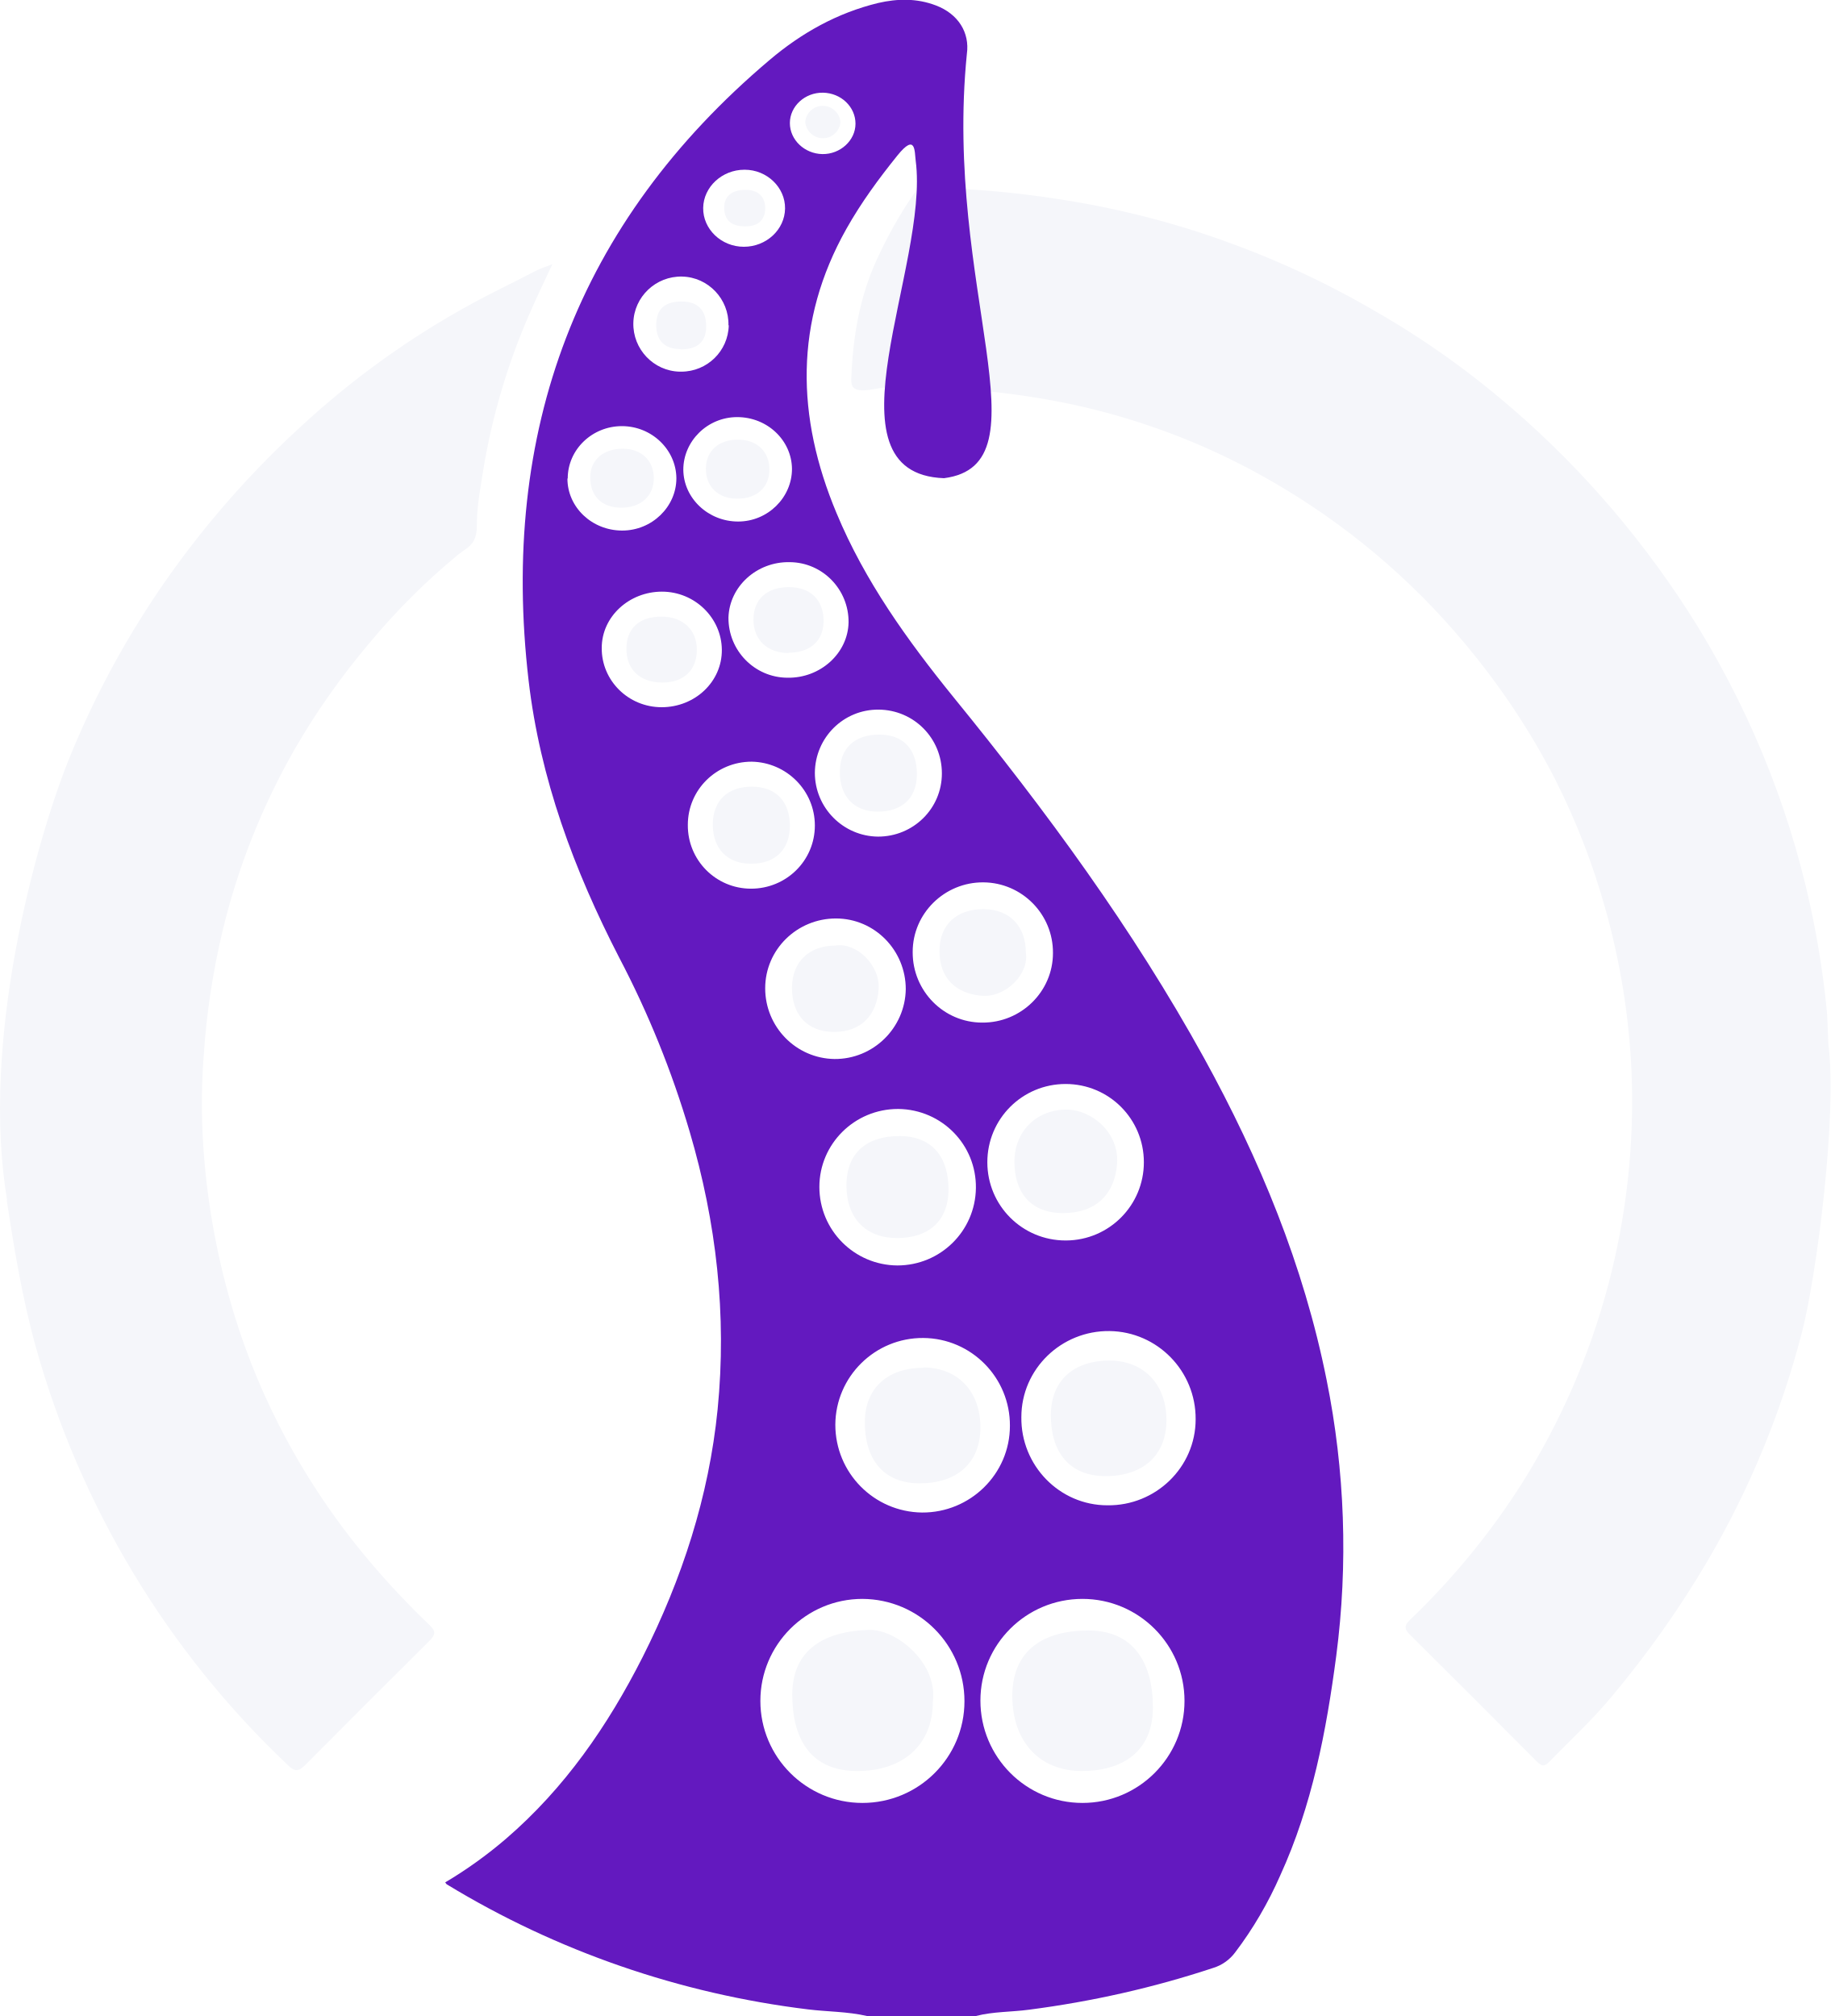
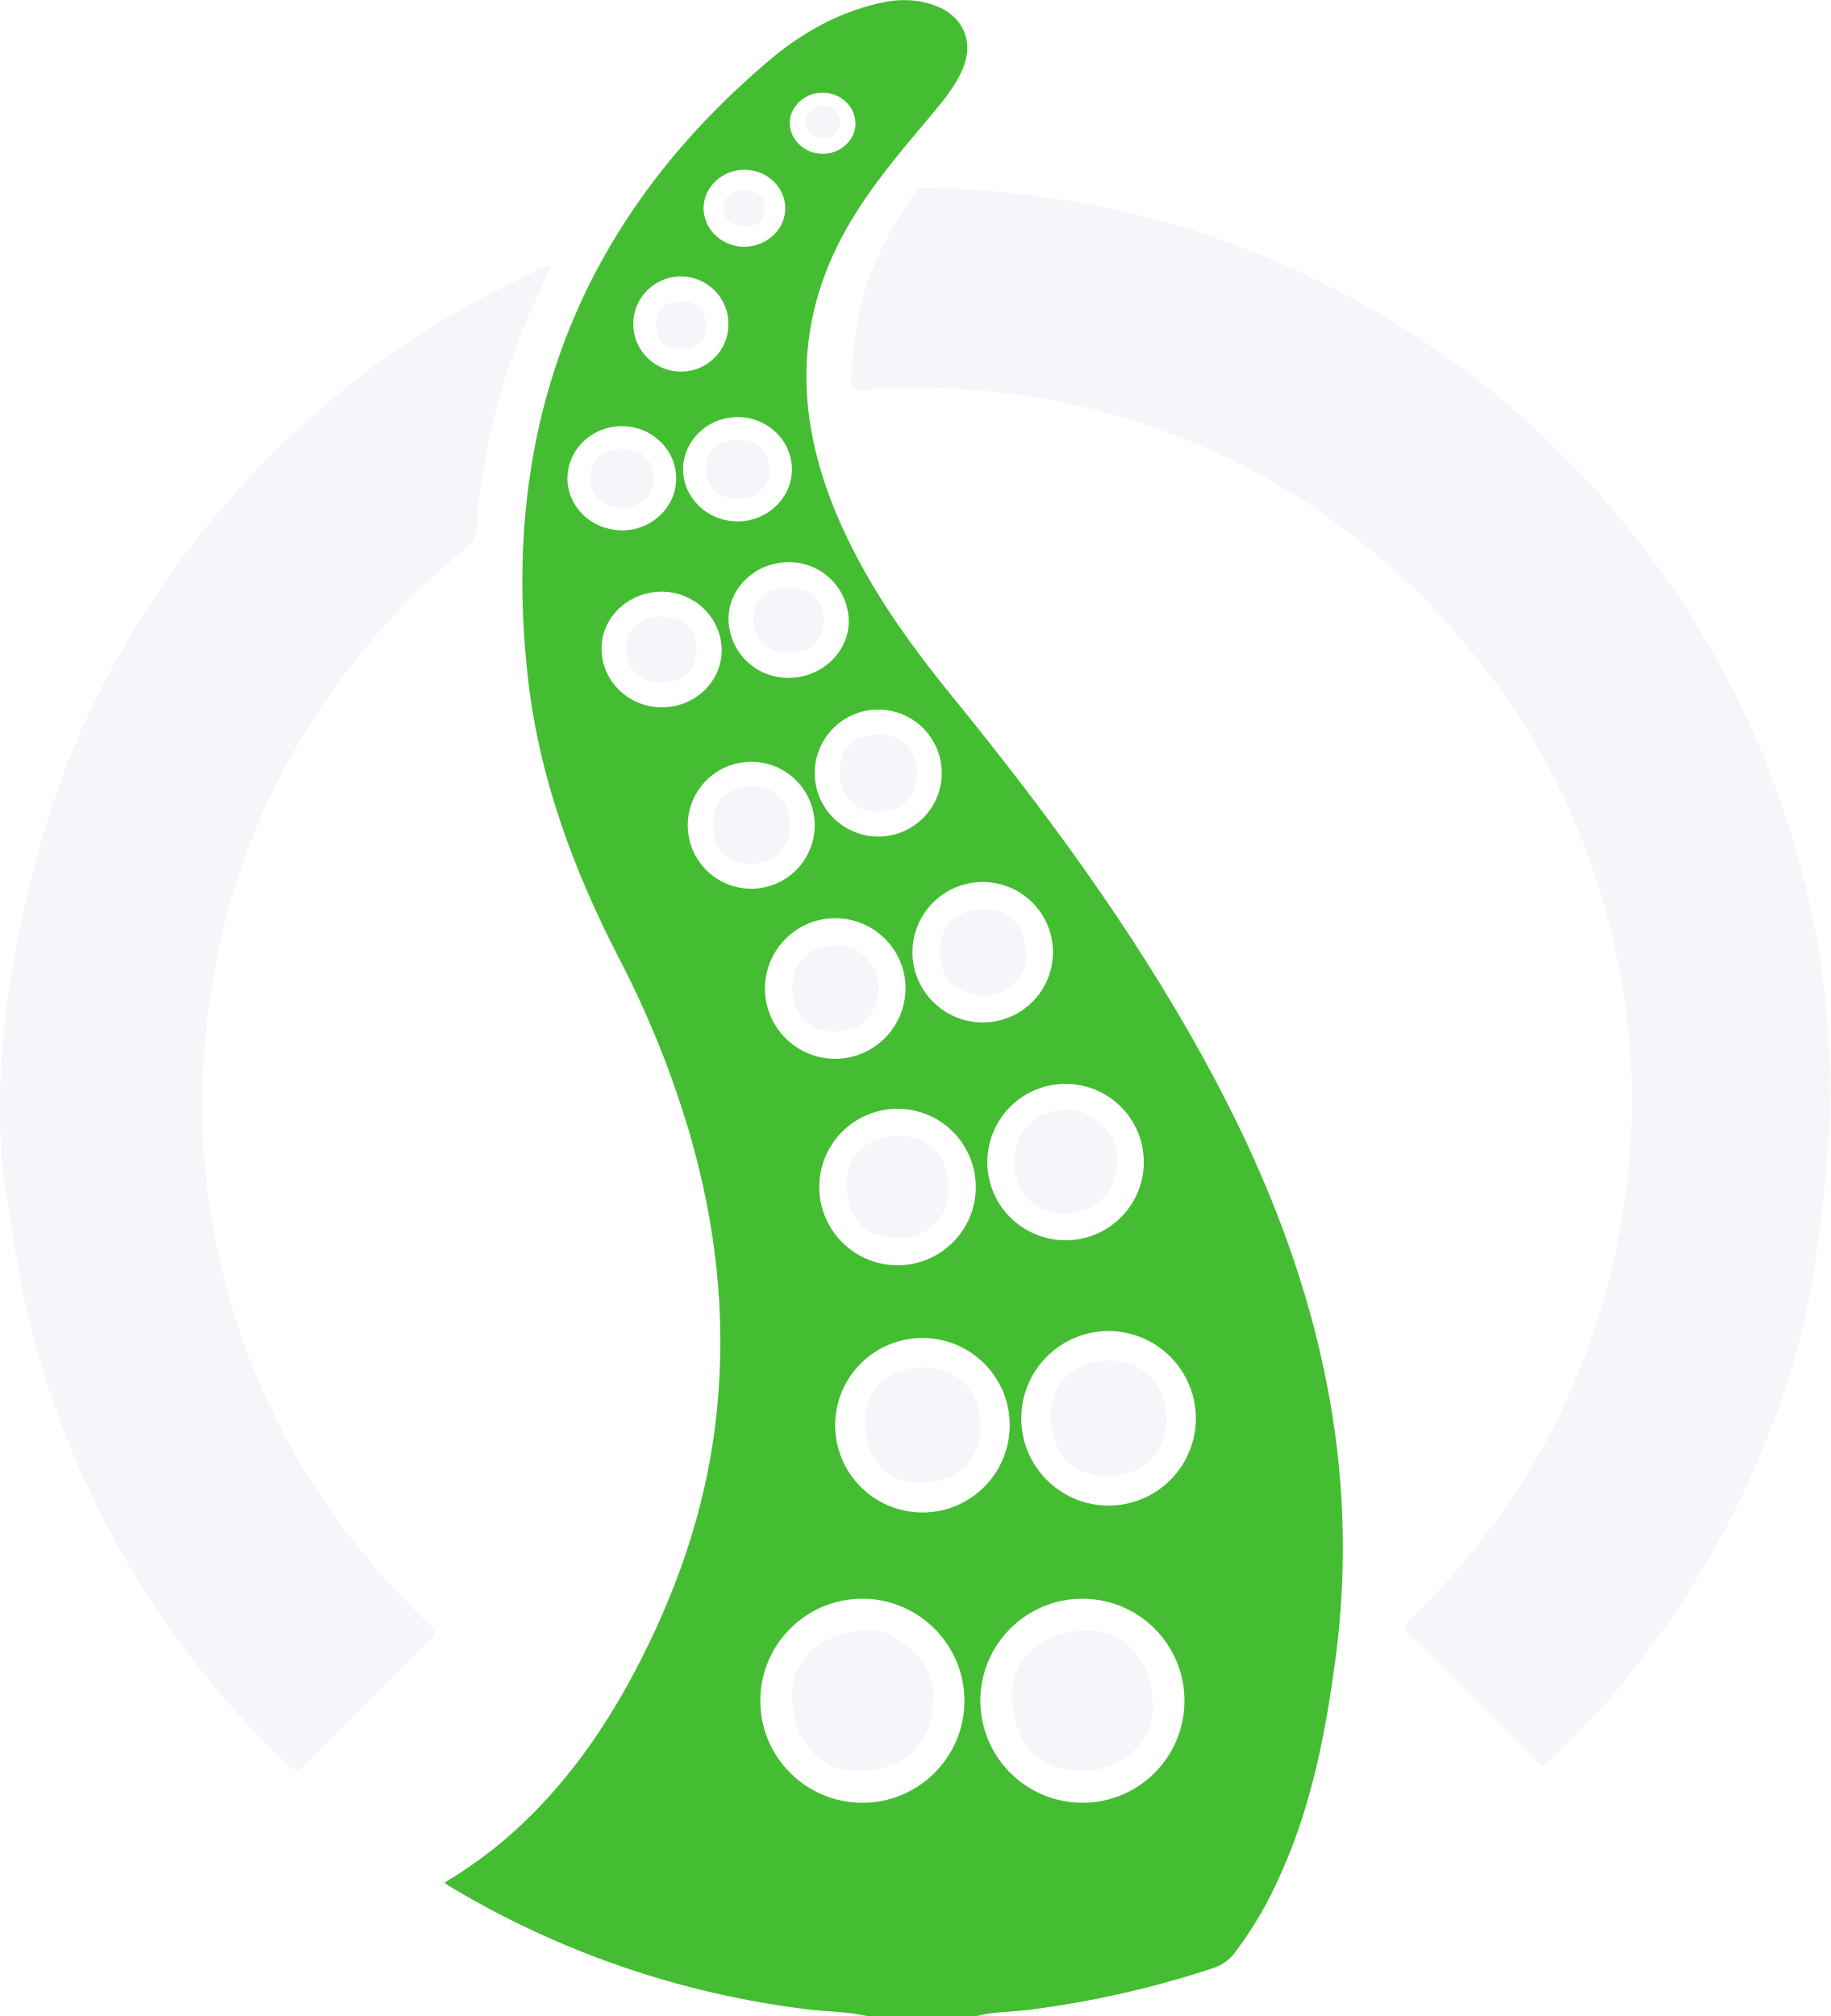
- <svg xmlns="http://www.w3.org/2000/svg" id="Layer_1" version="1.1" viewBox="0 0 608.1 669.9">
-   <defs>
-     <style>
-       .st0 {
-         fill: #f5f6fa;
-       }
- 
-       .st1 {
-         fill: #6319bf;
-       }
-     </style>
-   </defs>
-   <path class="st0" d="M607.4,347c3,23-3.8,76.5-8.8,95.8-6.9,26.6-17.4,52.1-31.3,75.8-9.4,16-20.1,31.1-32,45.3-6.4,7.7-13.8,14.5-20.8,21.7-1.4,1.4-2.3,1.3-3.7,0-14.2-14.3-28.4-28.5-42.6-42.6-2.3-2.3-1-3.6.7-5.2,14-13.5,26.3-28.5,36.7-44.9,25.7-40.9,38.4-88.5,36.4-136.8-.8-18.5-3.8-36.8-8.8-54.5-4.1-14.6-9.6-28.8-16.4-42.3-8.3-16.3-18.5-31.5-30.2-45.5-18-21.6-39.7-39.8-64-53.8-22.3-12.9-46.5-21.9-71.8-26.7-18.6-3.5-37.4-5-56.3-4.5-2.8,0-5.4,1-8.2.9-2.6-.1-3.6-1.1-3.5-3.7.5-13.8,2.7-27.3,8.6-40,3.4-7.4,7.4-14.6,12-21.3.9-1.5,2.6-2.4,4.3-2.3,14.3.2,28.6,1.4,42.8,3.6,18.9,2.8,37.5,7.4,55.5,13.8,17.7,6.3,34.8,14.2,51,23.7,16.1,9.2,31.2,20,45.2,32.1,24.2,20.9,45,45.4,61.8,72.6,9.4,15.4,17.5,31.6,24,48.4,6.4,16.4,11.3,33.4,14.7,50.7,1.9,9.9,3.4,19.9,4.3,30" />
-   <path class="st1" d="M440.7,458.5c-7.6-38-22.2-73.3-40.8-107.1-23.6-42.8-52.4-82-83.2-119.8-15.3-18.9-29.4-38.5-38.8-61.1-13.4-32-14.1-63.6,3.3-94.5,4.9-8.7,10.7-16.6,16.9-24.3s5.7-1.3,6.1,1.7c4.6,34.9-31.8,104,9.4,105.5,35-4.5-.2-63.3,7.6-141h0c1-7.1-2.9-13.3-10.3-16.1-6.3-2.4-12.7-2.3-19.2-.8-13.6,3.3-25.5,10-36,18.9-64,54.1-89.7,123.5-80.1,206.2,3.8,32.6,15.1,63,30.1,92.1,9.7,18.5,17.5,37.8,23.4,57.8,8.9,30.2,12.4,60.9,9.3,92.3-2.9,29-11.8,56.3-24.9,82.3-11.6,22.9-25.9,43.6-45.4,60.4-6.3,5.4-13.1,10.3-20.2,14.5.3.4.4.6.6.7,36.5,22.2,77.4,36.3,119.9,41.5,6.5.8,13.1.7,19.6,2.2h36.2c5.8-1.5,11.8-1.3,17.7-2.1,20.8-2.7,41.3-7.3,61.2-13.9,2.9-.9,5.4-2.7,7.2-5.1,6-7.9,11-16.5,15-25.6,10.6-23.2,15.3-47.9,18.6-72.9,4-30.6,2.9-61.6-3.2-91.8ZM380,386.2c0,14.3-11.5,25.9-25.8,26h-.2c-14.4,0-26-11.6-26-26s11.6-26,26-26,26,11.6,26,26ZM326.7,293.2c12.8.1,23.2,10.6,23.1,23.5,0,12.8-10.6,23.2-23.5,23.1h0c-12.8,0-23.1-10.5-23.1-23.3v-.2c0-12.8,10.6-23.2,23.5-23.1ZM298.3,368.5h.2c14.4.2,25.9,11.9,25.7,26.3-.2,14.3-11.8,25.7-26.1,25.7-14.3-.1-25.9-11.7-25.9-26.1,0-14.3,11.7-25.9,26.1-25.9ZM254.2,328.4c0-12.9,10.6-23.2,23.5-23.2,12.9,0,23.2,10.6,23.2,23.5-.2,12.9-10.8,23.3-23.7,23.2-12.8-.2-23-10.7-23-23.5ZM312.9,257c0,11.7-9.5,21-21.2,21h0c-11.6-.1-21-9.6-21-21.2.1-11.7,9.5-21.1,21.2-21s21,9.5,21,21.2ZM281.9,206.8c-.2,10.3-9.4,18.6-20.3,18.4h-.1c-10.9-.1-19.6-9.1-19.5-20,.3-10.3,9.4-18.6,20.3-18.4h.1c10.9.1,19.6,9.1,19.5,20ZM227,156.1c0-9.5,8-17.5,17.9-17.5,10,0,18.1,7.7,18.2,17.2,0,9.5-8,17.5-17.9,17.5s-18.1-7.7-18.2-17.2ZM273.4,30.8c6,.1,10.8,4.7,10.8,10.3s-5.1,10.2-11,10.1c-5.9-.1-10.8-4.7-10.8-10.3s5-10.2,11-10.1ZM247.4,56.4h0c7.4,0,13.5,5.9,13.4,12.9-.1,7-6.2,12.7-13.7,12.7s-13.6-5.9-13.5-12.9,6.3-12.7,13.7-12.7ZM226.6,91.9c8.7.2,15.6,7.5,15.4,16.2h.1c-.2,8.6-7.2,15.4-15.8,15.4h-.5c-8.7-.2-15.6-7.5-15.4-16.2s7.5-15.6,16.2-15.4ZM188.6,159c0-9.6,8.1-17.4,18-17.4s18,7.8,18.1,17.3c0,9.5-8.1,17.4-18,17.4h0c-10,0-18.2-7.7-18.2-17.3ZM199.9,215.3c0-10.4,9.1-18.7,20-18.7h0c10.9,0,19.8,8.7,19.9,19.3.1,10.6-8.9,19.1-20,19.1s-20-8.9-19.9-19.7ZM228.5,274.1c0-11.7,9.5-21,21.2-21h0c11.6.2,21,9.6,21,21.2,0,11.7-9.5,21-21.2,21-11.7,0-21.1-9.5-21-21.2ZM286.5,599.1c-18.7,0-33.9-15.2-33.9-33.9s15.2-33.9,33.9-33.9h0c18.8.1,33.9,15.3,33.9,34s-15.2,33.8-33.9,33.8ZM306.3,502.6h0c-16-.2-28.8-13.2-28.8-29.2.1-16,13.2-28.9,29.2-28.8,16,.1,28.9,13.2,28.8,29.2,0,16-13.2,28.9-29.2,28.8ZM359.6,599.1h0c-18.8,0-33.9-15.3-33.9-34s15.2-33.8,33.9-33.8,33.9,15.2,33.9,33.9-15.2,33.9-33.9,33.9ZM367.9,500.2c-16,0-28.8-13.3-28.6-29.3,0-16,13.3-28.8,29.3-28.6,15.9.2,28.7,13.3,28.6,29.3,0,16-13.3,28.8-29.3,28.6Z" />
-   <path class="st0" d="M2.4,399c-9-53,9.5-119.5,20.6-147,10.7-26.4,25.1-51.1,42.7-73.4,10.5-13.3,22-25.7,34.5-37.1,17-15.7,35.9-29.3,56.2-40.4,7.1-3.9,14.5-7.4,21.8-11.2,1.4-.7,2.9-1.2,5.3-2.1-3,6.4-5.6,11.8-8,17.4-7,16.2-12,33.2-14.9,50.6-1,6.3-2.2,12.5-2.2,18.9s-3.1,7.1-6.2,9.6c-10.7,8.8-20.6,18.7-29.5,29.4-9.2,10.9-17.5,22.6-24.6,34.9-10.9,19-19.1,39.5-24.2,60.9-3.2,13.5-5.3,27.2-6.2,41-.7,8.7-.8,17.5-.4,26.3.9,18.2,3.8,36.2,8.7,53.8,4.1,14.9,9.7,29.3,16.7,43,8.2,16.1,18.2,31.1,29.8,44.9,6.4,7.6,13.2,14.8,20.3,21.6,2.1,2,1.8,3.2-.1,5.1-13.8,13.7-27.6,27.5-41.3,41.3-2.2,2.2-3.5,2.3-5.8,0-40-37.8-68.9-85.9-83.7-138.9-4.5-16.2-7.2-32.6-9.7-49.1" />
-   <path class="st0" d="M279.2,40.6c-.3,3.2-3.1,5.6-6.3,5.3-2.9-.2-5.2-2.6-5.4-5.4.3-3.2,3.1-5.6,6.3-5.3,2.9.2,5.2,2.6,5.4,5.4Z" />
-   <path class="st0" d="M359.4,588.5c-14.1,0-23.1-9.8-23.1-25s10.4-21.7,25.3-21.7,21.4,10.6,21.4,25.6-10.6,21.1-23.6,21.1h0Z" />
-   <path class="st0" d="M309.9,565.5c0,14.1-9.7,23-25.1,23s-21.6-10.5-21.6-25.4,10.6-21.1,25.6-21.5c9.1-.2,22.8,11.1,21.1,23.8h0Z" />
-   <path class="st0" d="M306.7,454.4c11.4,0,19,7.9,19,19.9s-8,18.6-20.2,18.6-18.2-8.2-18.2-20.2,8.2-18.2,19.4-18.2h0Z" />
-   <path class="st0" d="M368.5,452.1c11.5,0,19,7.9,19,19.8s-8,18.6-20.2,18.6-18.2-8.1-18.2-20.2,8.2-18.2,19.4-18.2h0Z" />
-   <path class="st0" d="M298.1,411.4c-10.5,0-16.9-6.6-16.9-17.5s6.8-16.4,17.6-16.4,16.3,6.9,16.3,17.7-6.9,16.2-17.1,16.2h.1Z" />
-   <path class="st0" d="M337,386c0-9.9,7.1-17.2,17.2-17.3,8.5,0,17.7,7.7,16.9,18.1-.8,10-7,16.3-17.9,16.3s-16.2-6.9-16.2-17.1Z" />
-   <path class="st0" d="M340.8,316.6c1.1,7-6.6,14.8-14.4,14.3-8.7-.6-14.3-5.8-14.3-14.8s5.8-14,14.6-14,14.1,5.8,14.1,14.5h0Z" />
-   <path class="st0" d="M277.6,314.2c7-1.1,14.8,6.6,14.3,14.4-.6,8.7-5.8,14.3-14.8,14.3s-14-5.8-14-14.6,5.8-14.1,14.5-14.1h0Z" />
-   <path class="st0" d="M291.5,269.7c-7.7,0-12.5-5-12.5-13.1s5-12.5,13.1-12.5,12.5,5,12.5,13.1-5,12.5-13.1,12.5Z" />
-   <path class="st0" d="M249.4,287c-7.8,0-12.6-5-12.6-13s5-12.6,13-12.6,12.6,5,12.6,13-5,12.7-13,12.6Z" />
-   <path class="st0" d="M262,217c-7.1,0-11.7-4.4-11.7-11.1s4.4-10.8,11.8-10.8,11.5,4.5,11.5,11.2-4.5,10.6-11.7,10.6h.1Z" />
-   <path class="st0" d="M220.1,226.8c-7.4,0-12-4.2-12-11.2s4.5-10.7,11.6-10.7,11.8,4.3,11.8,11-4.3,10.9-11.4,10.9h0Z" />
-   <path class="st0" d="M255.6,156c0,5.9-4.2,9.8-10.8,9.7-6.2,0-10.3-4-10.3-9.9s4.2-9.8,10.8-9.7c6.2,0,10.3,4,10.3,9.9Z" />
-   <path class="st0" d="M206.9,149.1c6.2,0,10.3,4,10.3,9.8s-4.2,9.8-10.8,9.8-10.4-4-10.3-10.2c0-5.7,4.4-9.4,10.8-9.4h0Z" />
-   <path class="st0" d="M226.1,116c-5.3,0-8.1-2.8-8.1-8s2.8-7.9,8.6-7.8c5.2,0,8,2.9,8,8.2s-3,7.7-8.5,7.7h0Z" />
-   <path class="st0" d="M247.4,75.2c-4.6,0-6.9-2.2-6.8-6.4,0-3.7,2.8-5.8,7.2-5.7,4.1,0,6.4,2.3,6.4,6.1s-2.3,6.1-6.7,6h0Z" />
+ <svg xmlns="http://www.w3.org/2000/svg" viewBox="0 0 608.13 669.93">
+   <path fill="#44bd32" d="M288,669.93c-6.46-1.49-13.1-1.39-19.64-2.2a301.83,301.83,0,0,1-119.95-41.47c-.18-.11-.29-.34-.62-.73A147.59,147.59,0,0,0,168,611.07c19.53-16.82,33.84-37.52,45.36-60.37,13.11-26,22-53.27,24.85-82.31,3.11-31.37-.41-62.12-9.27-92.31a325.54,325.54,0,0,0-23.35-57.78c-15-29.08-26.31-59.49-30.09-92.1C165.86,143.47,191.62,74.13,255.63,20c10.49-8.88,22.43-15.63,36-18.85,6.49-1.54,12.88-1.64,19.24.78,9,3.42,12.78,11.81,9.07,20.71-2.7,6.48-7.29,11.68-11.73,17-9.78,11.63-19.6,23.2-27.1,36.53-17.41,30.95-16.66,62.49-3.3,94.48,9.44,22.58,23.45,42.25,38.79,61.1,30.78,37.82,59.61,77,83.19,119.84,18.6,33.79,33.21,69.09,40.76,107.1a280.25,280.25,0,0,1,3.23,91.79c-3.3,25-8,49.7-18.58,72.89a126.61,126.61,0,0,1-15,25.56,14.45,14.45,0,0,1-7.19,5.09,325.33,325.33,0,0,1-61.16,13.86c-5.89.75-11.88.58-17.67,2.12Zm71.61-70.85a33.91,33.91,0,1,0-33.92-34A33.94,33.94,0,0,0,359.64,599.08Zm-73.09-67.82a33.91,33.91,0,1,0,33.89,34A34,34,0,0,0,286.55,531.25Zm19.74-28.65a29,29,0,1,0-28.8-29.14A29,29,0,0,0,306.28,502.6Zm62.38-60.29a29,29,0,1,0,28.65,29.28A29.06,29.06,0,0,0,368.66,442.31Zm-70.37-73.86a26,26,0,1,0,25.91,26.28A26,26,0,0,0,298.29,368.45ZM380,386.16a26,26,0,1,0-25.8,26A26,26,0,0,0,380,386.16Zm-53.72-46.38a23.35,23.35,0,1,0-23.15-23.36A23.42,23.42,0,0,0,326.26,339.78Zm-25.42-11.12a23.36,23.36,0,1,0-23.71,23.19A23.46,23.46,0,0,0,300.83,328.66ZM291.67,278a21.1,21.1,0,1,0-21-21.14A21.15,21.15,0,0,0,291.67,278Zm-42-24.86a21.1,21.1,0,1,0,21,21.12A21.13,21.13,0,0,0,249.7,253.13Zm12.65-66.31c-10.89-.2-20,8.11-20.29,18.43a19.77,19.77,0,0,0,19.64,20c10.93.16,20.06-8.14,20.3-18.43A19.77,19.77,0,0,0,262.35,186.82Zm-42.47,9.79c-10.92,0-19.9,8.34-20,18.71-.13,10.78,8.84,19.67,19.91,19.72s20.06-8.5,20-19.08S230.79,196.66,219.88,196.61Zm25-58c-9.93.07-18,8-17.91,17.49s8.3,17.23,18.25,17.16,18-8,17.9-17.49S254.87,138.52,244.89,138.59Zm-38.2,37.64c9.94,0,18.05-7.86,18-17.38s-8.2-17.3-18.14-17.26-18,7.84-18,17.38S196.74,176.26,206.69,176.23ZM242,108.08a15.81,15.81,0,1,0-15.75,15.4A15.68,15.68,0,0,0,242,108.08Zm5.42-51.66c-7.45-.06-13.62,5.67-13.68,12.69S239.78,82,247.21,82s13.61-5.65,13.68-12.68S254.9,56.48,247.45,56.42Zm36.77-15.37c.05-5.57-4.84-10.21-10.81-10.26s-11,4.54-11,10.07,4.86,10.21,10.82,10.26S284.18,46.61,284.23,41.05Z" />
+   <path fill="#f5f6fa" d="M607.39,347c3,23-3.82,76.48-8.84,95.84a301.46,301.46,0,0,1-31.26,75.8,332,332,0,0,1-32,45.26c-6.41,7.74-13.8,14.55-20.83,21.71-1.4,1.43-2.33,1.33-3.69,0Q489.51,564.21,468.13,543c-2.34-2.31-1-3.6.67-5.2a243.43,243.43,0,0,0,36.73-44.93A238.91,238.91,0,0,0,541.93,356.1a241.7,241.7,0,0,0-8.76-54.54,232.51,232.51,0,0,0-16.41-42.3,243.63,243.63,0,0,0-30.22-45.54,237.26,237.26,0,0,0-64-53.77,229.8,229.8,0,0,0-71.79-26.7,264.82,264.82,0,0,0-56.3-4.5c-2.76.06-5.39,1-8.19.86-2.63-.1-3.57-1.1-3.47-3.65.52-13.85,2.73-27.34,8.64-40a138.16,138.16,0,0,1,12-21.28,4.62,4.62,0,0,1,4.31-2.26A319.27,319.27,0,0,1,350.5,66,292.64,292.64,0,0,1,406,79.82a303.22,303.22,0,0,1,51,23.7,289.28,289.28,0,0,1,45.21,32.06A311.82,311.82,0,0,1,564,208.22a299.59,299.59,0,0,1,24,48.44,294.81,294.81,0,0,1,14.65,50.73,299.91,299.91,0,0,1,4.29,30" />
+   <path fill="#f5f6fa" d="M2.39,399c-9-53,9.49-119.52,20.65-147a301.14,301.14,0,0,1,42.74-73.45,317.5,317.5,0,0,1,34.51-37.11A288.52,288.52,0,0,1,156.47,101c7.15-3.94,14.52-7.41,21.76-11.16,1.39-.72,2.93-1.16,5.28-2.06-3,6.38-5.63,11.83-8,17.4a214.85,214.85,0,0,0-14.87,50.59c-1,6.28-2.21,12.54-2.23,18.92,0,4.57-3.08,7.07-6.16,9.57a219.87,219.87,0,0,0-29.46,29.37,233.45,233.45,0,0,0-24.57,34.93A229,229,0,0,0,74,309.44a256.44,256.44,0,0,0-6.25,41,217.18,217.18,0,0,0-.44,26.29A242.77,242.77,0,0,0,76,430.53a233,233,0,0,0,16.71,43,235.79,235.79,0,0,0,29.82,44.92,285.32,285.32,0,0,0,20.33,21.61c2.13,2.05,1.8,3.17-.12,5.07q-20.76,20.54-41.3,41.3c-2.15,2.17-3.48,2.31-5.78.09A303.25,303.25,0,0,1,12,447.64C7.48,431.48,4.76,415,2.35,398.5" />
+   <path fill="#f5f6fa" d="M279.18,40.62a5.83,5.83,0,0,1-11.63-.1,5.83,5.83,0,0,1,11.63.1Z" />
+   <path fill="#f5f6fa" d="M359.39,588.53c-14.11,0-23.12-9.75-23.12-25,0-12.77,10.42-21.71,25.3-21.71,12.58,0,21.44,10.58,21.43,25.59C383,579,372.37,588.53,359.39,588.53Z" />
+   <path fill="#f5f6fa" d="M309.88,565.48c0,14.1-9.74,23.05-25.09,23.05-12.72,0-21.64-10.47-21.64-25.37,0-12.51,10.65-21.11,25.65-21.45C297.92,541.49,311.63,552.77,309.88,565.48Z" />
+   <path fill="#f5f6fa" d="M306.74,454.37c11.44,0,19,7.88,19,19.85,0,11.24-8,18.6-20.22,18.59-10.88,0-18.22-8.16-18.22-20.22C287.28,462,295.46,454.37,306.74,454.37Z" />
+   <path fill="#f5f6fa" d="M368.52,452.11c11.45,0,19,7.87,19,19.82,0,11.25-8,18.63-20.2,18.62-10.9,0-18.25-8.14-18.24-20.2C349.08,459.78,357.26,452.11,368.52,452.11Z" />
+   <path fill="#f5f6fa" d="M298.1,411.41c-10.51,0-16.86-6.61-16.85-17.54,0-10.06,6.81-16.38,17.62-16.38,10,0,16.31,6.88,16.3,17.72C315.16,404.85,308.25,411.41,298.1,411.41Z" />
+   <path fill="#f5f6fa" d="M337,386c0-9.91,7.07-17.21,17.17-17.27,8.49-.05,17.72,7.67,16.91,18.08-.77,10-7,16.3-17.89,16.3C343.57,403.11,337,396.19,337,386Z" />
+   <path fill="#f5f6fa" d="M340.79,316.59c1.14,7-6.64,14.83-14.39,14.3-8.71-.59-14.27-5.82-14.26-14.79,0-8.46,5.77-14,14.56-14C335.21,302.13,340.79,307.87,340.79,316.59Z" />
+   <path fill="#f5f6fa" d="M277.63,314.18c7-1.14,14.82,6.64,14.3,14.39-.59,8.71-5.82,14.27-14.79,14.26-8.46,0-14-5.77-14-14.57C263.16,319.75,268.9,314.17,277.63,314.18Z" />
+   <path fill="#f5f6fa" d="M291.51,269.71c-7.73,0-12.54-5-12.53-13.1,0-7.73,5-12.54,13.1-12.53,7.73,0,12.54,5,12.53,13.1C304.6,264.91,299.57,269.72,291.51,269.71Z" />
+   <path fill="#f5f6fa" d="M249.4,287c-7.81,0-12.63-5-12.63-13,0-7.81,5-12.63,13-12.63,7.81,0,12.63,5,12.63,13C262.4,282.22,257.43,287.05,249.4,287Z" />
+   <path fill="#f5f6fa" d="M262,217c-7.12,0-11.71-4.36-11.71-11.07s4.43-10.81,11.85-10.79c7,0,11.54,4.47,11.52,11.25C273.69,212.87,269.19,217,262,217Z" />
+   <path fill="#f5f6fa" d="M220.11,226.75c-7.44,0-12-4.25-12-11.17,0-6.59,4.46-10.7,11.57-10.69s11.79,4.3,11.79,11S227.12,226.75,220.11,226.75Z" />
+   <path fill="#f5f6fa" d="M255.62,156c0,5.94-4.25,9.75-10.82,9.71-6.16,0-10.29-4-10.28-9.88s4.25-9.75,10.82-9.71C251.5,146.14,255.63,150.11,255.62,156Z" />
+   <path fill="#f5f6fa" d="M206.86,149.12c6.17,0,10.33,4,10.32,9.84s-4.23,9.79-10.78,9.76c-6.32,0-10.38-4-10.32-10.21C196.13,152.85,200.45,149.09,206.86,149.12Z" />
+   <path fill="#f5f6fa" d="M226.05,116c-5.34,0-8.14-2.78-8.12-8s2.78-7.87,8.63-7.83c5.23,0,8,2.89,8,8.17C234.47,113.33,231.54,116,226.05,116Z" />
+   <path fill="#f5f6fa" d="M247.39,75.25c-4.6-.06-6.95-2.24-6.84-6.38.09-3.68,2.75-5.79,7.16-5.68,4.06.1,6.42,2.33,6.41,6.06C254.1,73.3,251.84,75.31,247.39,75.25Z" />
</svg>
